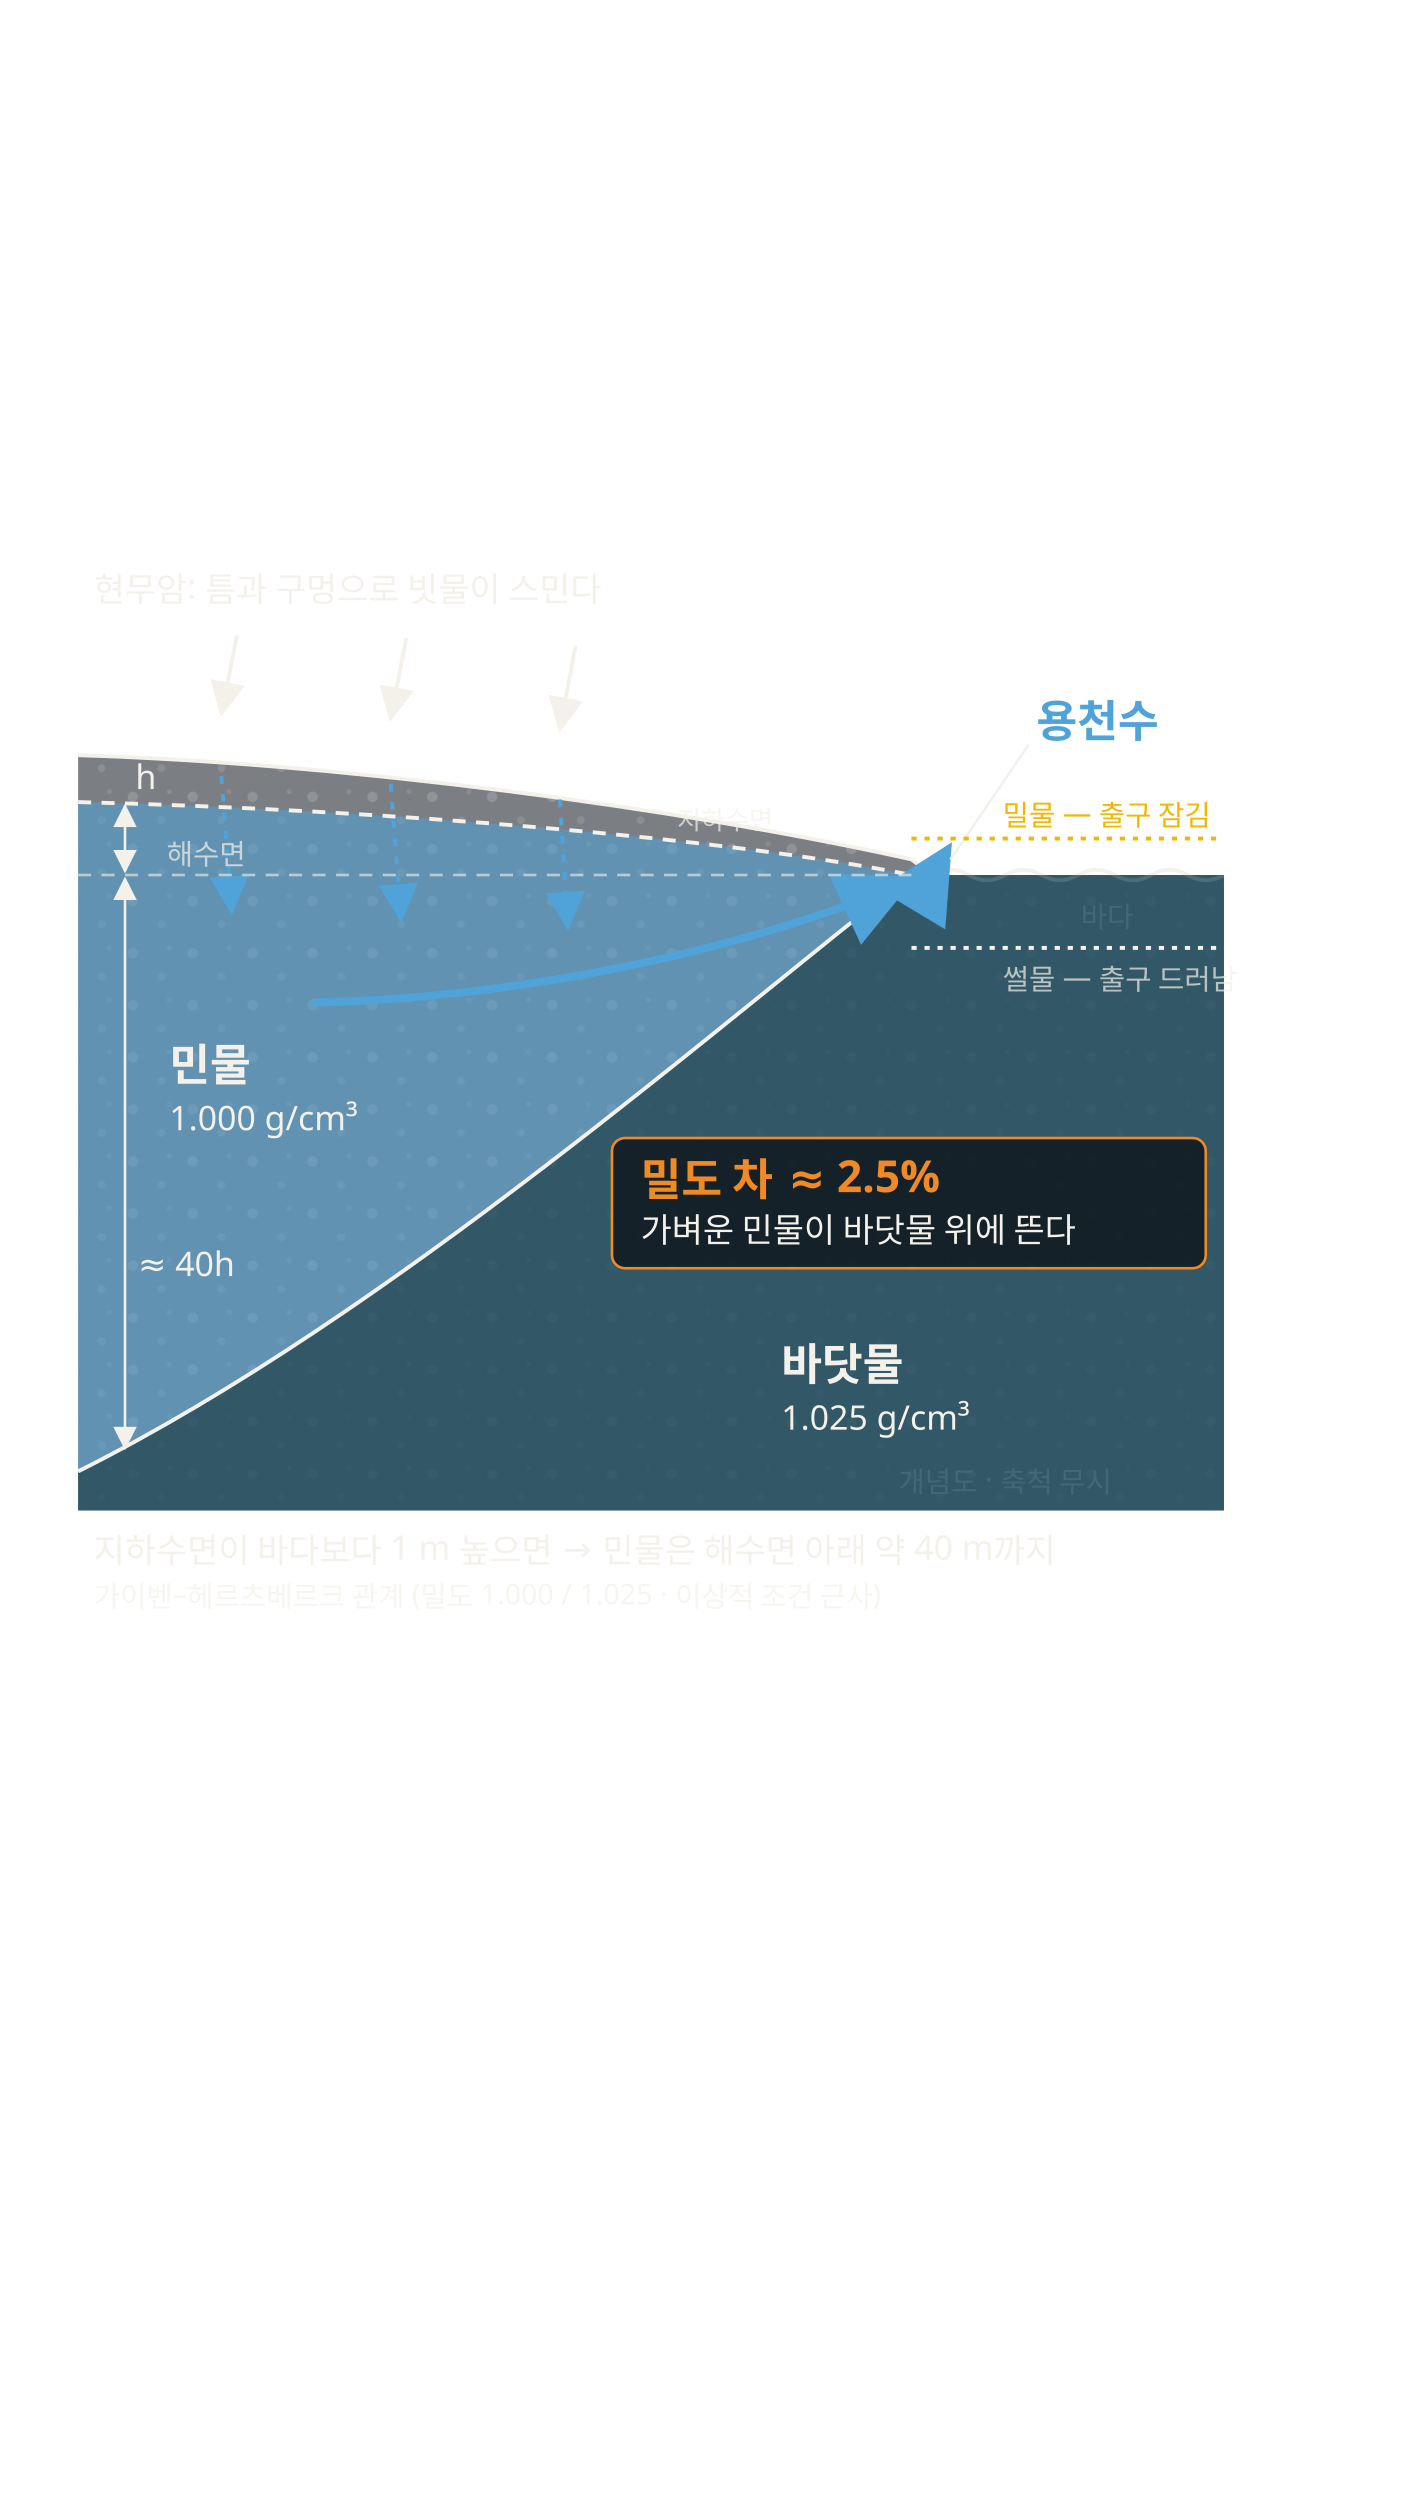
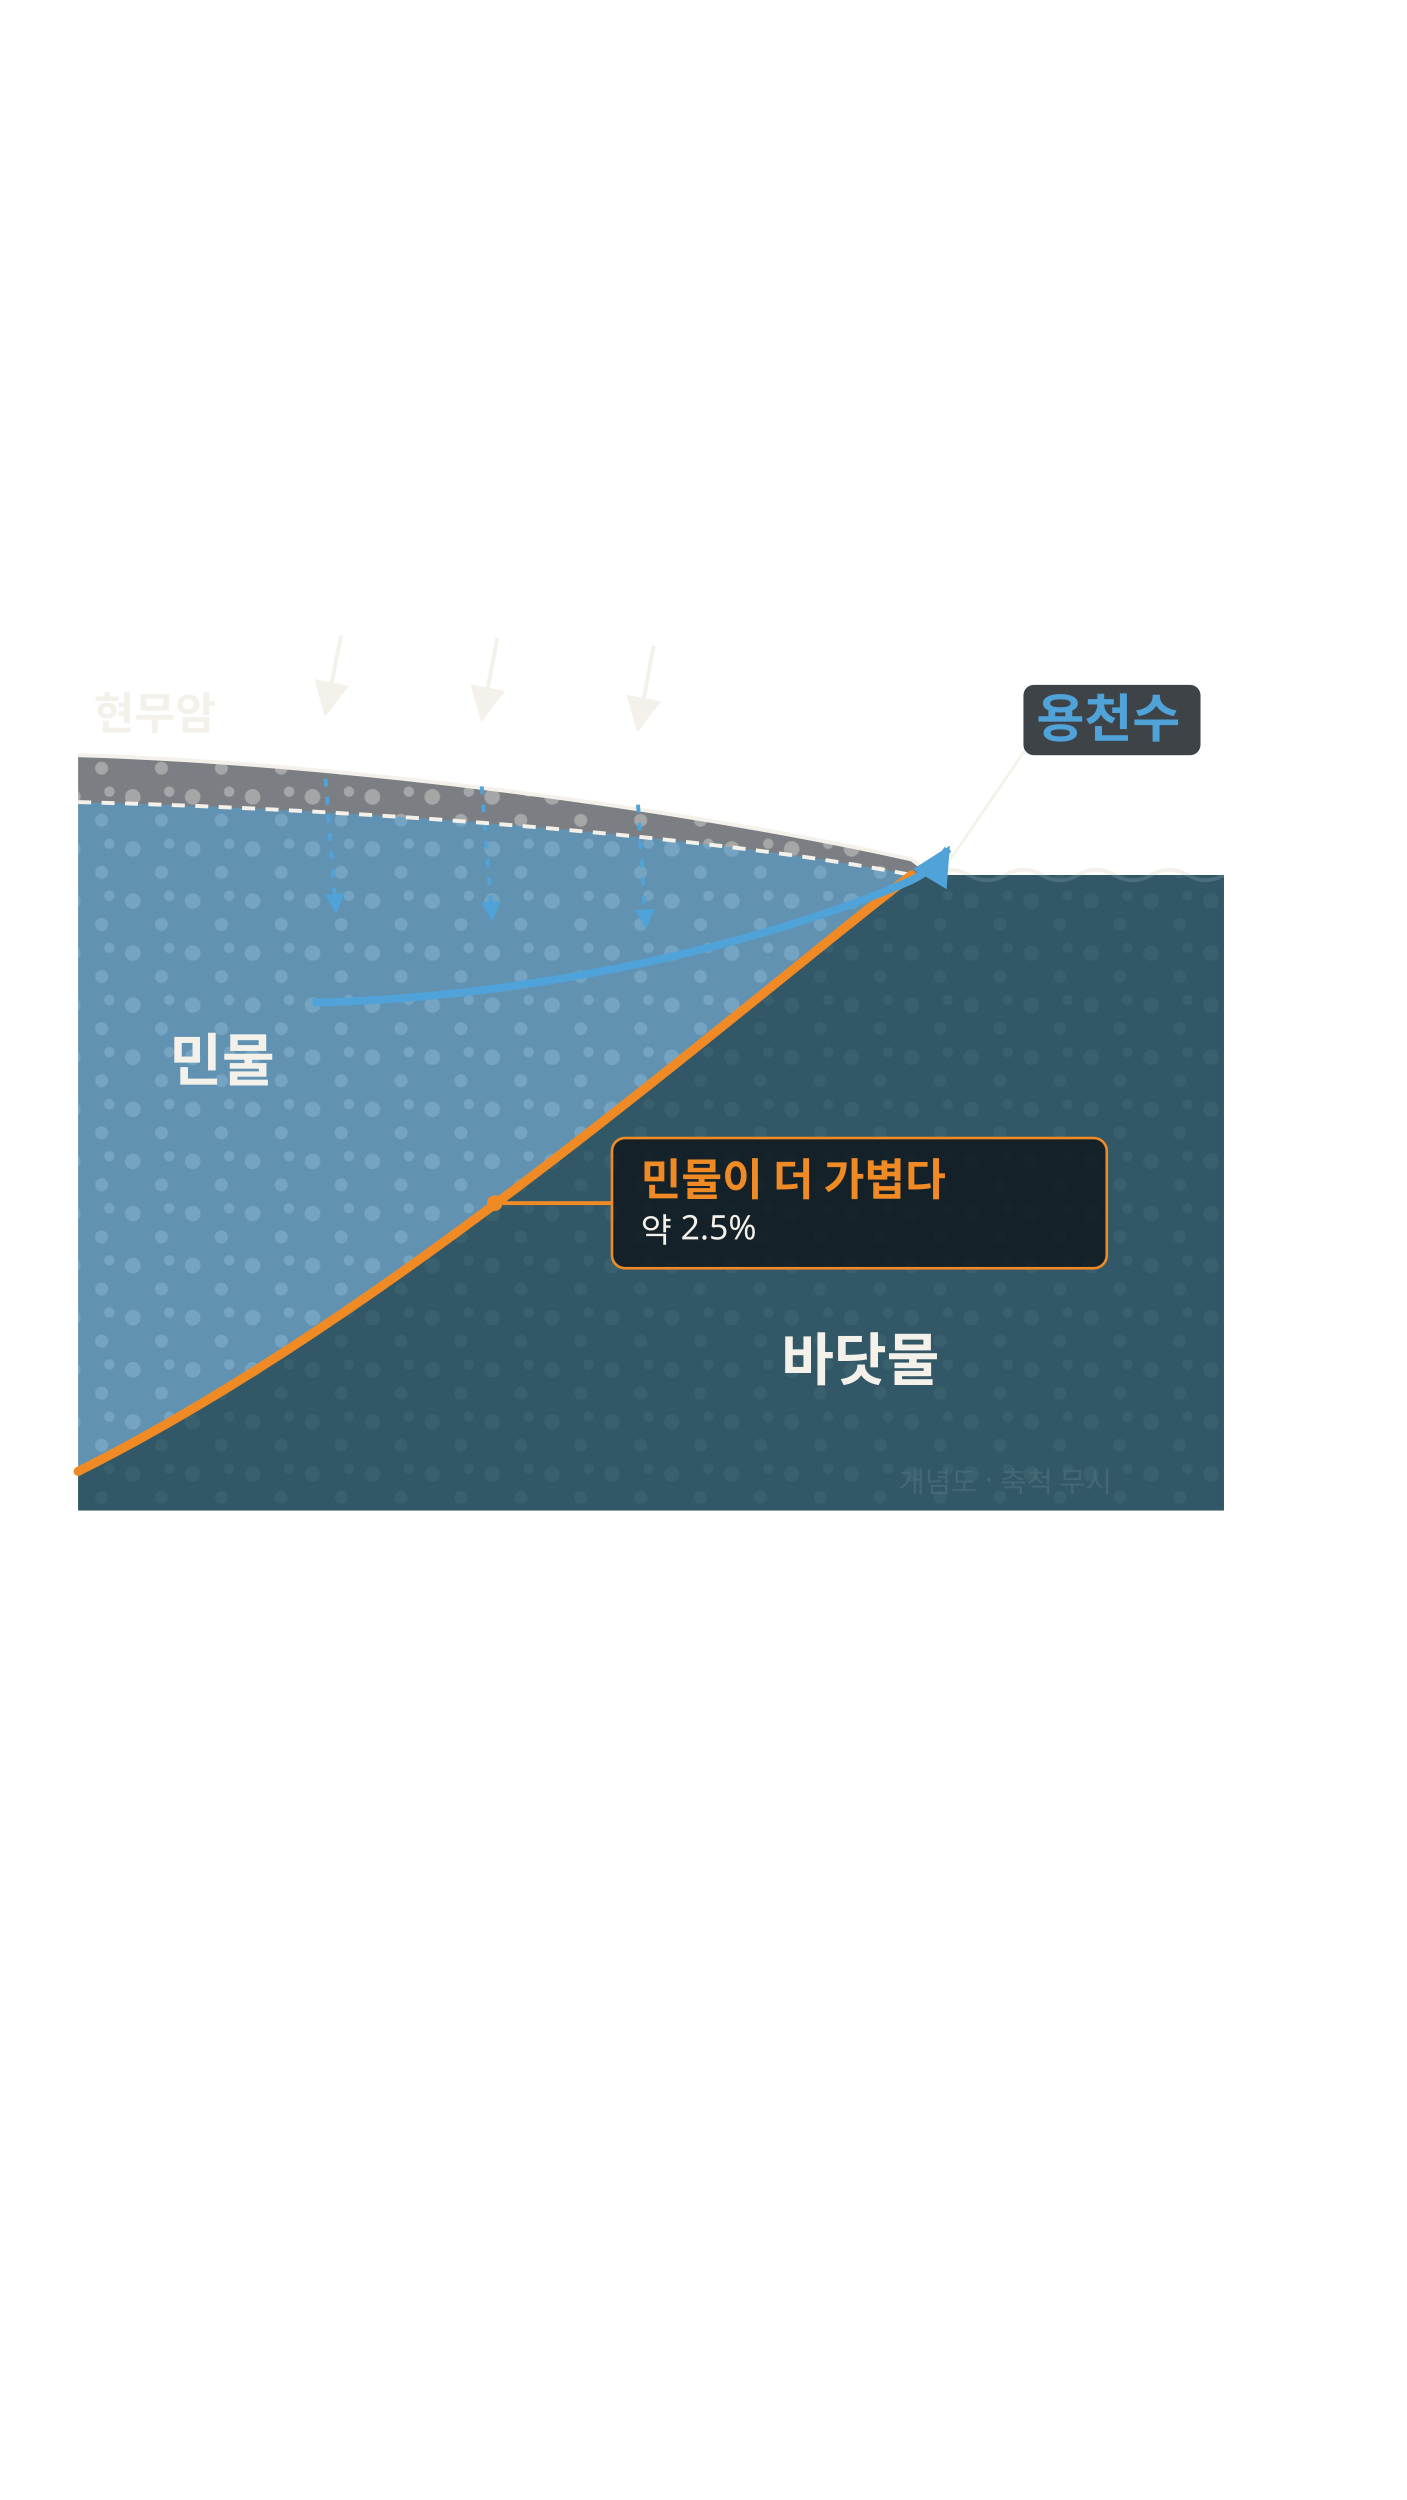
<svg xmlns="http://www.w3.org/2000/svg" width="1080" height="1920" viewBox="0 0 1080 1920">
  <defs>
    <style>
      text { font-family: Pretendard, 'Noto Sans KR', 'WenQuanYi Zen Hei', sans-serif; fill: #F4F1EA; }
      .lbl { font-size: 34px; font-weight: 600; }
      .sm  { font-size: 26px; }
      .xs  { font-size: 22px; fill: #F4F1EAB3; }
      .ln  { stroke: #F4F1EA; stroke-width: 3; fill: none; }
      .dim { stroke: #F4F1EA; stroke-width: 2; fill: none; }
      .dash { stroke-dasharray: 10 8; }
    </style>
    <marker id="arw" viewBox="0 0 10 10" refX="9" refY="5" markerWidth="9" markerHeight="9" orient="auto-start-reverse">
      <path d="M0,0 L10,5 L0,10 z" fill="#F4F1EA" />
    </marker>
-     <marker id="arwB" viewBox="0 0 10 10" refX="9" refY="5" markerWidth="10" markerHeight="10" orient="auto">
+     <marker id="arwB" viewBox="0 0 10 10" refX="9" refY="5" markerWidth="5" markerHeight="5" orient="auto">
      <path d="M0,0 L10,5 L0,10 z" fill="#4FA3D9" />
    </marker>
    <pattern id="holes" width="46" height="40" patternUnits="userSpaceOnUse">
-       <circle cx="10" cy="12" r="4" fill="#F4F1EA" opacity="0.18" />
-       <circle cx="32" cy="30" r="3" fill="#F4F1EA" opacity="0.14" />
-       <circle cx="38" cy="8" r="2" fill="#F4F1EA" opacity="0.12" />
+       <circle cx="10" cy="12" r="6" fill="#F4F1EA" opacity="0.35" />
+       <circle cx="32" cy="30" r="5" fill="#F4F1EA" opacity="0.35" />
+       <circle cx="38" cy="8" r="4" fill="#F4F1EA" opacity="0.35" />
    </pattern>
    <clipPath id="underground">
      <path d="M60,580 C260,586 520,620 700,660 L716,672 L940,672 L940,1160 L60,1160 Z" />
    </clipPath>
  </defs>
  <g id="ground">
    <path d="M60,580 C260,586 520,620 700,660 L716,672 L940,672 L940,1160 L60,1160 Z" fill="#0E141B" opacity="0.55" />
    <rect x="60" y="580" width="880" height="580" fill="url(#holes)" clip-path="url(#underground)" />
    <path class="ln" d="M60,580 C260,586 520,620 700,660 L716,672" />
    <path class="ln" d="M716,672 q14,-8 28,0 t28,0 t28,0 t28,0 t28,0 t28,0 t28,0 t28,0" />
-     <text class="sm" x="72" y="462">현무암: 틈과 구멍으로 빗물이 스민다</text>
-     <text class="xs" x="830" y="712">바다</text>
+     <text class="lbl" x="72" y="560">현무암</text>
    <text class="xs" x="690" y="1146">개념도 · 축척 무시</text>
  </g>
  <g id="rain">
    <g class="ln" marker-end="url(#arw)">
-       <line x1="182" y1="488" x2="170" y2="548" />
-       <line x1="312" y1="490" x2="300" y2="552" />
-       <line x1="442" y1="496" x2="430" y2="560" />
+       <line x1="262" y1="488" x2="250" y2="548" />
+       <line x1="382" y1="490" x2="370" y2="552" />
+       <line x1="502" y1="496" x2="490" y2="560" />
    </g>
    <g stroke="#4FA3D9" stroke-width="3" stroke-dasharray="6 8" marker-end="url(#arwB)" fill="none">
-       <path d="M170,596 L178,700" />
-       <path d="M300,602 L308,706" />
-       <path d="M430,614 L436,712" />
+       <path d="M250,598 L258,700" />
+       <path d="M370,604 L378,706" />
+       <path d="M490,618 L496,712" />
    </g>
  </g>
  <g id="lens">
    <path d="M60,616 C300,622 560,644 700,672 C560,780 300,1010 60,1130 Z" fill="#4FA3D9" opacity="0.55" />
    <path class="ln dash" d="M60,616 C300,622 560,644 700,672" />
-     <text class="xs" x="520" y="637" style="font-size:20px">지하수면</text>
-     <text class="lbl" x="130" y="830">민물</text>
-     <text class="sm" x="130" y="868">1.000 g/cm³</text>
+     <text class="lbl" x="130" y="830" style="font-size:44px">민물</text>
  </g>
  <g id="seawater">
    <path d="M60,1130 C300,1010 560,780 700,672 L940,672 L940,1160 L60,1160 Z" fill="#1F4E5F" opacity="0.8" />
    <path class="ln" d="M60,1130 C300,1010 560,780 700,672" />
-     <text class="lbl" x="600" y="1060">바닷물</text>
-     <text class="sm" x="600" y="1098">1.025 g/cm³</text>
+     <text class="lbl" x="600" y="1060" style="font-size:44px">바닷물</text>
+   </g>
+   <g id="interface_hl">
+     <path d="M60,1130 C300,1010 560,780 700,672" stroke="#F08A24" stroke-width="7" stroke-linecap="round" fill="none" />
  </g>
  <g id="density">
-     <rect x="470" y="874" width="456" height="100" rx="10" fill="#0E141BCC" stroke="#F08A24" stroke-width="2" />
-     <text class="lbl" x="492" y="918" style="fill:#F08A24">밀도 차 ≈ 2.5%</text>
-     <text class="sm" x="492" y="954">가벼운 민물이 바닷물 위에 뜬다</text>
+     <rect x="470" y="874" width="380" height="100" rx="10" fill="#0E141BCC" stroke="#F08A24" stroke-width="2" />
+     <text class="lbl" x="492" y="918" style="fill:#F08A24">민물이 더 가볍다</text>
+     <text class="sm" x="492" y="954">약 2.5%</text>
+     <line x1="470" y1="924" x2="386" y2="924" stroke="#F08A24" stroke-width="3" />
+     <circle cx="380" cy="924" r="6" fill="#F08A24" />
  </g>
  <g id="discharge">
-     <path d="M240,770 C430,766 610,716 698,676" stroke="#4FA3D9" stroke-width="6" fill="none" marker-end="url(#arwB)" />
-     <path d="M704,676 C714,670 722,662 728,652" stroke="#4FA3D9" stroke-width="6" fill="none" marker-end="url(#arwB)" />
-   </g>
-   <g id="ghyben">
-     <line class="dim dash" x1="60" y1="672" x2="700" y2="672" opacity="0.6" />
-     <text class="xs" x="128" y="664">해수면</text>
-     <line class="dim" x1="96" y1="619" x2="96" y2="669" marker-start="url(#arw)" marker-end="url(#arw)" />
-     <text class="sm" x="104" y="606">h</text>
-     <line class="dim" x1="96" y1="675" x2="96" y2="1112" marker-start="url(#arw)" marker-end="url(#arw)" />
-     <text class="sm" x="106" y="980">≈ 40h</text>
-     <text class="sm" x="72" y="1200">지하수면이 바다보다 1 m 높으면 → 민물은 해수면 아래 약 40 m까지</text>
-     <text class="xs" x="72" y="1234">가이벤–헤르츠베르크 관계 (밀도 1.000 / 1.025 · 이상적 조건 근사)</text>
+     <path d="M240,770 C430,766 610,716 700,676 C712,670 722,662 728,652" stroke="#4FA3D9" stroke-width="6" fill="none" marker-end="url(#arwB)" />
  </g>
  <g id="name">
    <line class="dim" x1="730" y1="660" x2="790" y2="572" />
-     <text class="lbl" x="796" y="566" style="fill:#4FA3D9">용천수</text>
-   </g>
-   <g id="tide_low">
-     <line x1="700" y1="644" x2="940" y2="644" stroke="#F2B705" stroke-width="3" stroke-dasharray="4 6" />
-     <text class="xs" x="770" y="634" style="fill:#F2B705">밀물 — 출구 잠김</text>
-     <line x1="700" y1="728" x2="940" y2="728" stroke="#F4F1EA" stroke-width="3" stroke-dasharray="4 6" />
-     <text class="xs" x="770" y="760">썰물 — 출구 드러남</text>
+     <rect x="786" y="526" width="136" height="54" rx="8" fill="#0E141BCC" />
+     <text class="lbl" x="796" y="566" style="fill:#4FA3D9;font-size:40px">용천수</text>
  </g>
</svg>
